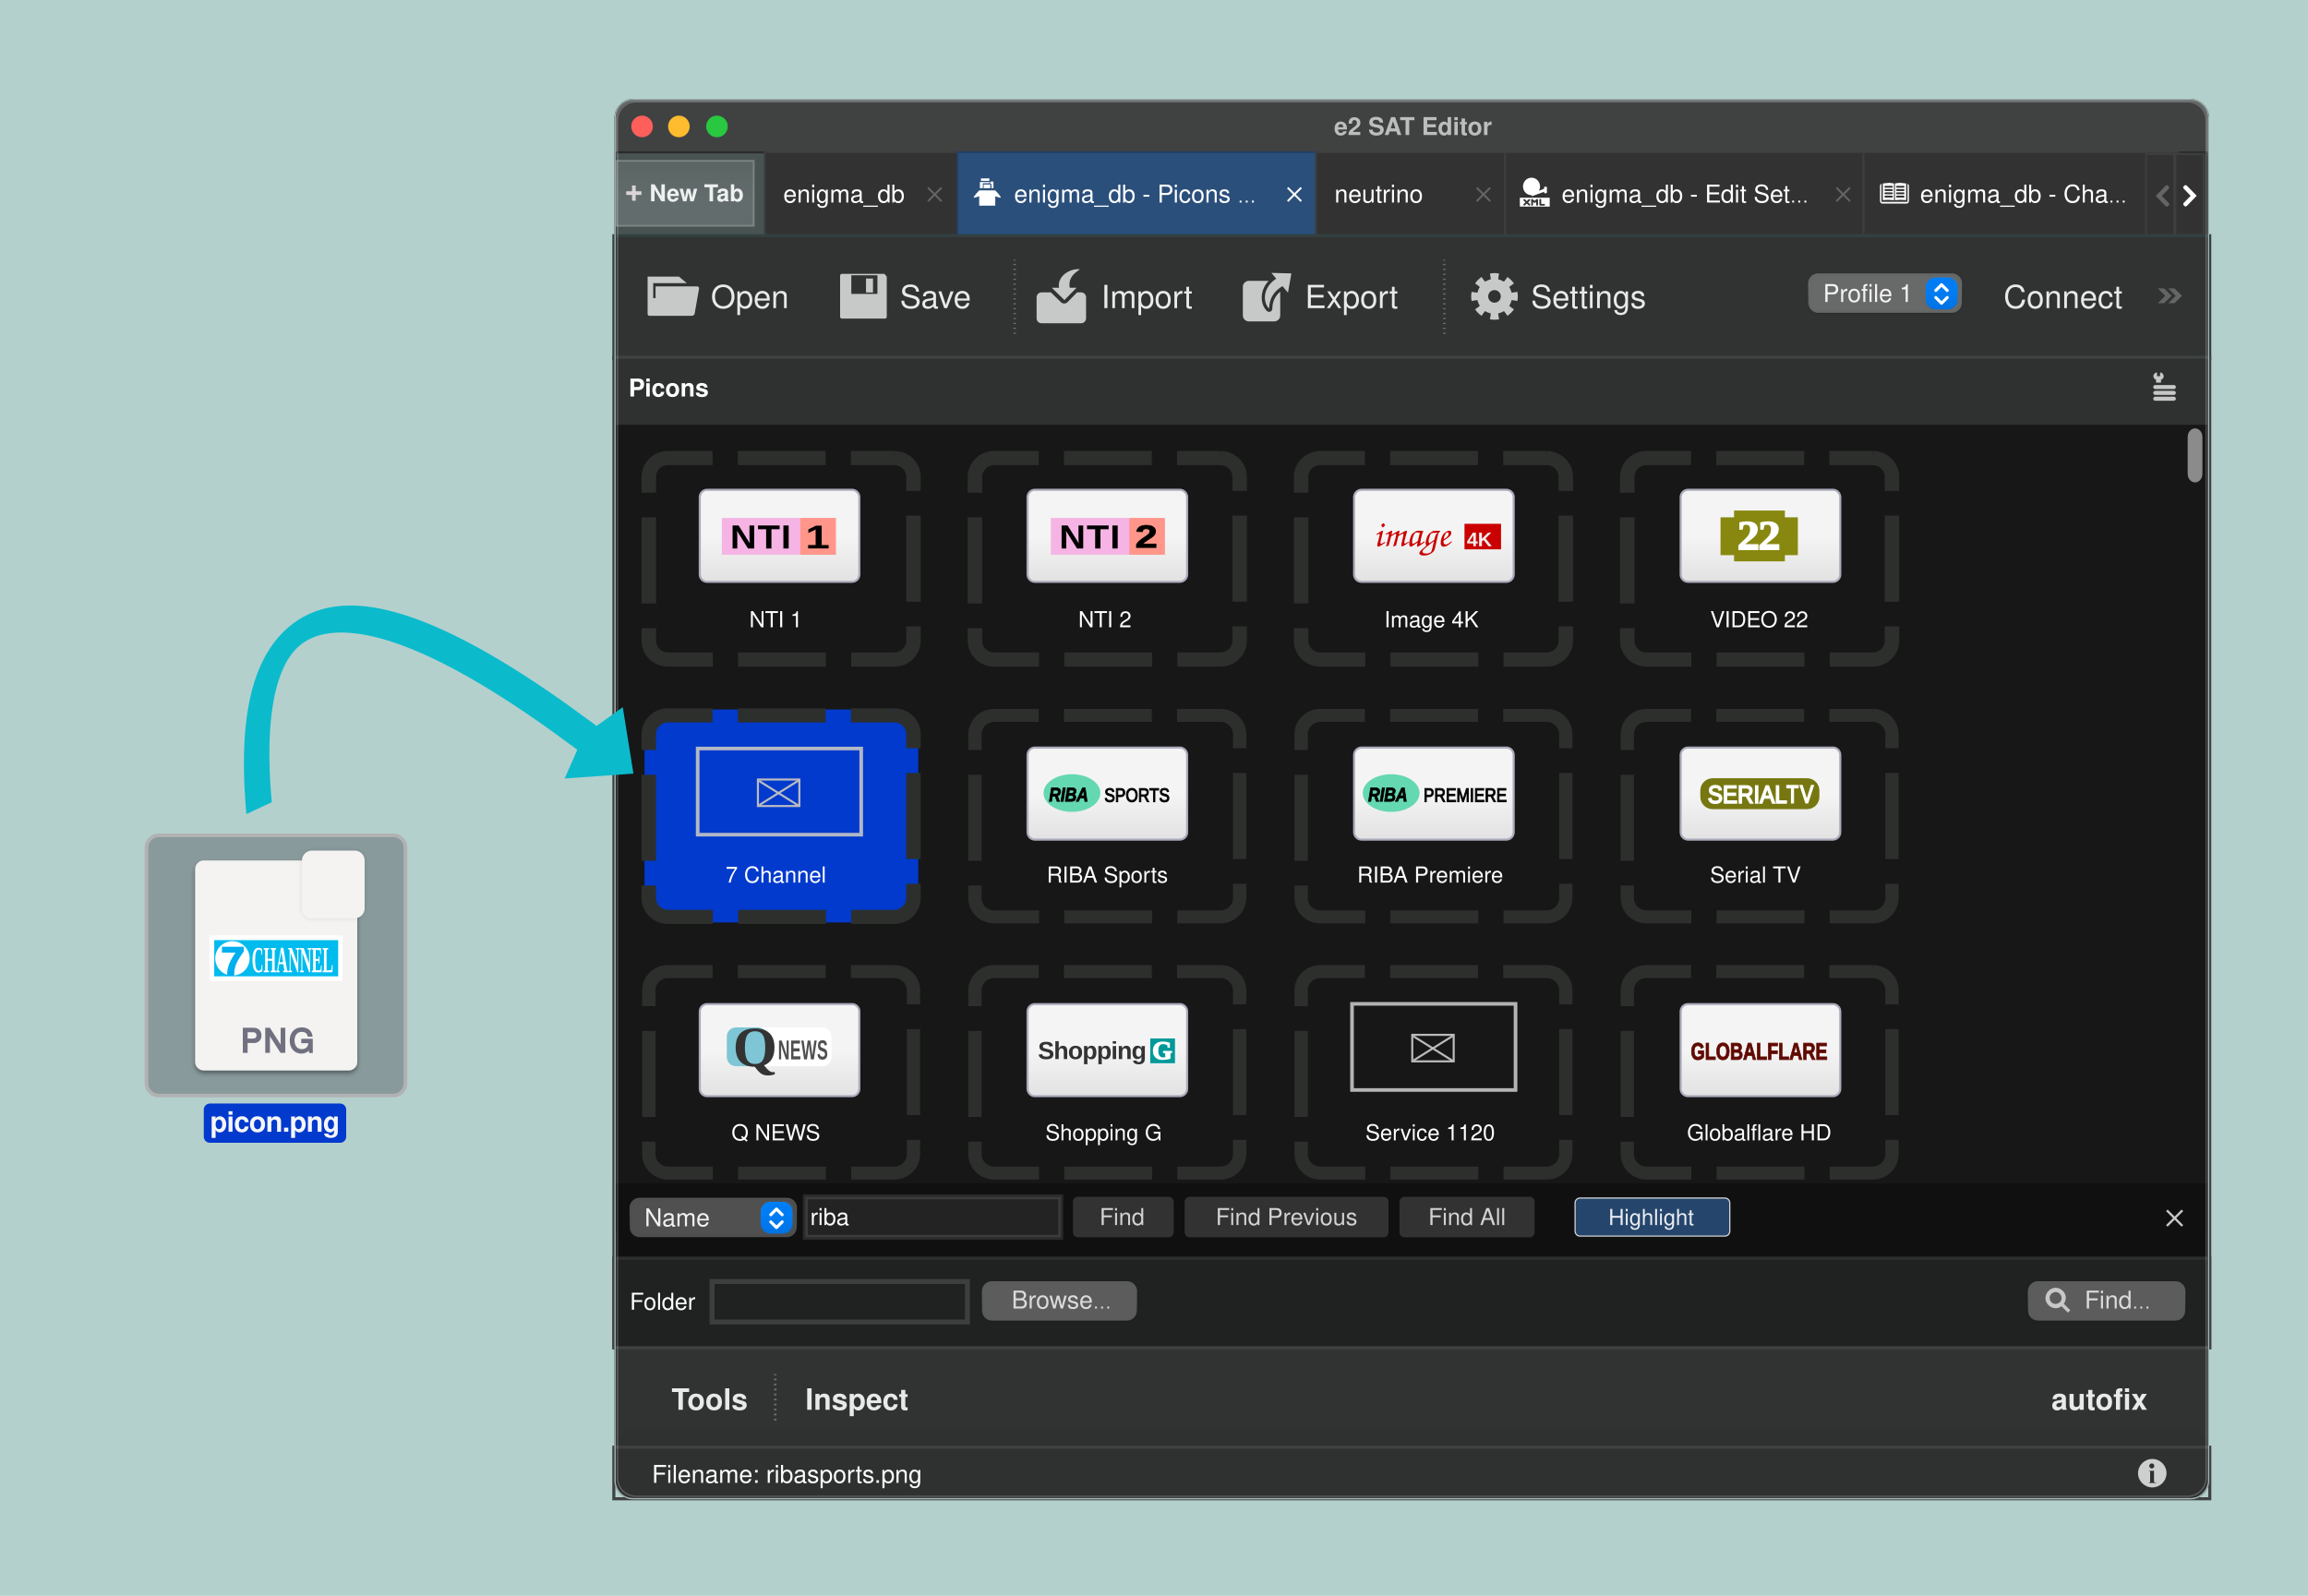
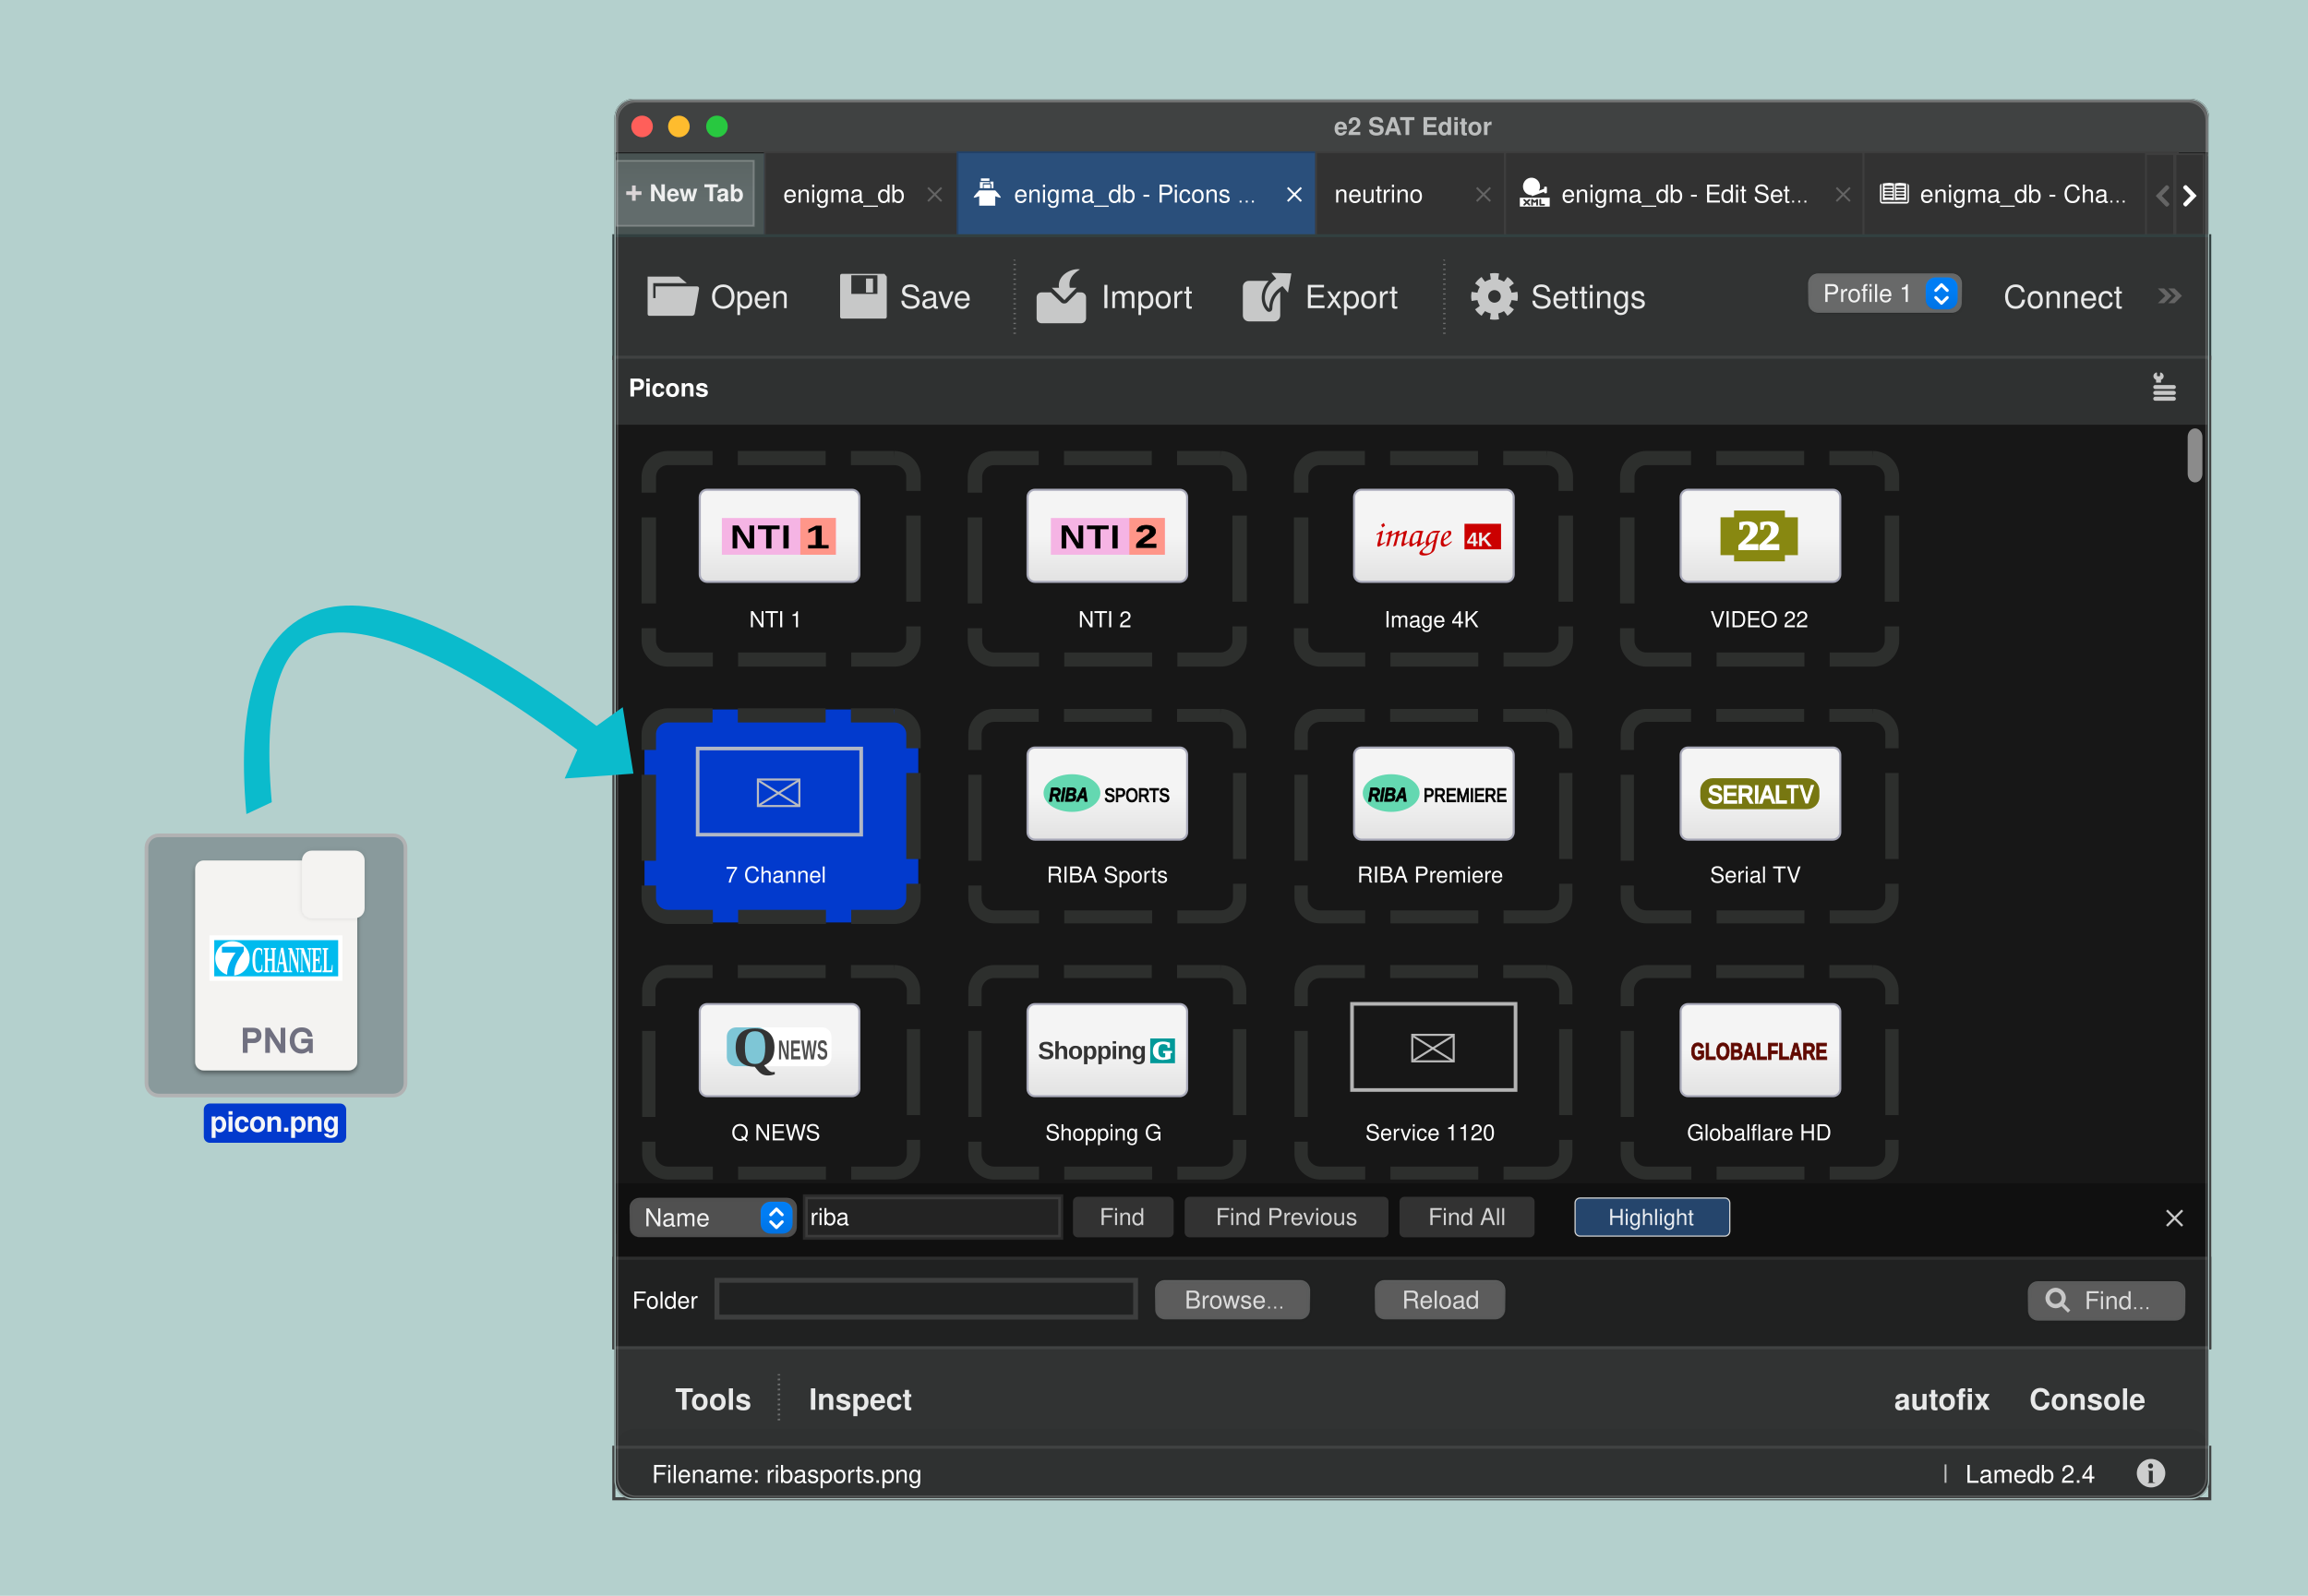
<svg xmlns="http://www.w3.org/2000/svg" viewBox="0 0 1880 1300" style="pointer-events:none;user-select:none">
  <defs>
    <symbol id="aad">
      <path d="M37.75 37.75h18.127v-11.5h-18.127c0 0 0-18.127 0-18.127h-11.5v18.127c0 0-18.127 0-18.127 0v11.5h18.127c0 0 0 18.127 0 18.127h11.5v-18.127z" />
    </symbol>
    <symbol id="cbw">
      <path d="M60 14.973l-3-0.522v35.716c-3.141-0.28-8.021-0.667-11-0.667-0.95 0-2.094 0.039-3.312 0.102-0.962 0.036-2.014 0.106-3.059 0.191-2.678 0.191-5.264 0.428-6.629 0.559v-35.901c0 0 6.61-1.451 9.963-1.451 4 0 14.037 1.451 14.037 1.451l3.001 0.522c1.769 0.819 2.999 2.61 2.999 4.687v32.68c0 2.848-2.312 5.16-5.16 5.16h-51.68c-2.848 0-5.16-2.312-5.16-5.16v-32.68c0-2.077 1.23-3.869 3-4.687l3-0.522c0 0 10.037-1.451 14.037-1.451 3.353 0 9.963 1.451 9.963 1.451v35.901c-1.366-0.131-3.951-0.368-6.629-0.559-1.045-0.085-2.097-0.155-3.059-0.191-1.218-0.063-2.362-0.102-3.312-0.102-2.979 0-7.859 0.387-11 0.667v-35.716l-3 0.522v38.765h56v-38.765zM28.5 42.5c0-1.104-0.896-2-2-2h-14c-1.104 0-2 0.896-2 2s0.896 2 2 2h14c1.104 0 2-0.896 2-2zM53.5 42.5c0-1.104-0.896-2-2-2h-14c-1.104 0-2 0.896-2 2s0.896 2 2 2h14c1.104 0 2-0.896 2-2zM28.5 35.5c0-1.104-0.896-2-2-2h-14c-1.104 0-2 0.896-2 2s0.896 2 2 2h14c1.104 0 2-0.896 2-2zM53.5 35.5c0-1.104-0.896-2-2-2h-14c-1.104 0-2 0.896-2 2s0.896 2 2 2h14c1.104 0 2-0.896 2-2zM28.5 28.5c0-1.104-0.896-2-2-2h-14c-1.104 0-2 0.896-2 2s0.896 2 2 2h14c1.104 0 2-0.896 2-2zM53.5 28.5c0-1.104-0.896-2-2-2h-14c-1.104 0-2 0.896-2 2s0.896 2 2 2h14c1.104 0 2-0.896 2-2zM28.5 21.5c0-1.104-0.896-2-2-2h-14c-1.104 0-2 0.896-2 2s0.896 2 2 2h14c1.104 0 2-0.896 2-2zM53.5 21.5c0-1.104-0.896-2-2-2h-14c-1.104 0-2 0.896-2 2s0.896 2 2 2h14c1.104 0 2-0.896 2-2z" />
    </symbol>
    <symbol id="cce">
      <path d="M62.328 7.276l-5.604-5.604-24.724 24.724c0 0-24.724-24.724-24.724-24.724l-5.604 5.604 24.724 24.724c0 0-24.724 24.724-24.724 24.724l5.604 5.604 24.724-24.724c0 0 24.724 24.724 24.724 24.724l5.604-5.604-24.724-24.724c0 0 24.724-24.724 24.724-24.724z" />
    </symbol>
    <symbol id="fdt">
      <path d="M56.256 31.057h-42.438c-7.074 0-12.818 5.744-12.818 12.818v61.295c0 7.074 5.744 12.818 12.818 12.818h54.476c7.075 0 12.818-5.744 12.818-12.818v-51.051c-16.616 14.040-16.649 30.281-17.025 36.965-0.151 2.687-1.869 5.034-4.385 5.99s-5.359 0.343-7.257-1.565c-14.421-14.502-16.181-43.133 3.811-64.452zM57.293 90.694c-14.624-14.705-13.039-45.988 15.234-64.344l-10.365-12.362 42.838 1.084-7.263 41.344-11.808-14.082c-28.127 16.992-28.15 39.728-28.636 48.36z" />
    </symbol>
    <symbol id="fet">
      <path d="M87.8 55.714h8.488c5.912 0 10.712 4.753 10.712 10.606v45.074c0 5.854-4.8 10.606-10.712 10.606h-84.576c-5.912 0-10.712-4.752-10.712-10.606v-45.074c0-5.853 4.8-10.606 10.712-10.606h19.788l22.5 21.827c1.413 1.374 4.32 2.133 6.3 2.109 1.98-0.023 4.821-0.828 6.2-2.236l21.3-21.7zM93.982 6.385c-17.881-3.082-49.582 12.531-44.921 39.525h-15.517l27.127 26.376 25.847-26.376h-14.41c-4.833-24.162 15.844-35.121 21.874-39.525z" />
    </symbol>
    <symbol id="ffo">
      <path d="M32 62.5c-16.833 0-30.5-13.667-30.5-30.5s13.667-30.5 30.5-30.5v9.611c-0.352-0.073-0.717-0.111-1.090-0.111-2.99 0-5.42 2.43-5.42 5.41 0 2.99 2.43 5.42 5.42 5.42 0.373 0 0.738-0.038 1.090-0.111v5.111l-7.44 0.18 2.82 1.23v22.7l-2.82 2.060h7.44v9.5zM32 11.111v-9.611c16.833 0 30.5 13.667 30.5 30.5s-13.667 30.5-30.5 30.5v-9.5h9.46l-5.76-2.060v-24.2l-3.7 0.090v-5.111c2.46-0.506 4.32-2.693 4.32-5.309 0-2.607-1.86-4.793-4.32-5.299z" />
    </symbol>
    <symbol id="fgn">
      <path d="M21 42.973h89.077c2.783 0 4.643 2.26 4.153 5.042l-9.34 52.943c-0.491 2.783-3.149 5.042-5.932 5.042h-91.118c-2.119 0-3.84-1.721-3.84-3.84v-80.16h67.2l16.8 14h-72v32h5v-25.027z" />
    </symbol>
    <symbol id="fhe">
      <path d="M114 22v86.16c0 2.119-1.721 3.84-3.84 3.84h-92.32c-2.119 0-3.84-1.721-3.84-3.84v-88.32c0-2.119 1.721-3.84 3.84-3.84h91.16l5 6zM94 59.014v-40h-56v40h56zM84.5 26v30h-15v-30h15z" />
    </symbol>
    <symbol id="liu">
      <path d="M56.25 57.423c0-2.388-1.939-4.327-4.327-4.327h-39.846c-2.388 0-4.327 1.939-4.327 4.327s1.939 4.327 4.327 4.327c0 0 39.846 0 39.846 0 2.388 0 4.327-1.939 4.327-4.327zM56.25 44.903c0-2.389-1.939-4.328-4.327-4.328h-39.846c-2.388 0-4.327 1.939-4.327 4.328 0 2.388 1.939 4.327 4.327 4.327 0 0 39.846 0 39.846 0 2.388 0 4.327-1.939 4.327-4.327zM56.25 32.382c0-2.388-1.939-4.327-4.327-4.327h-39.846c-2.388 0-4.327 1.939-4.327 4.327s1.939 4.327 4.327 4.327h39.846c2.388 0 4.327-1.939 4.327-4.327zM13.803 19.471v3.446h10.579v-5.844c0.837-0.373 1.624-0.848 2.343-1.41 2.237-1.745 3.347-4.068 3.371-6.392s-1.039-4.671-3.239-6.471v0c-0.887-0.725-1.951-1.273-3.024-1.702l-1.372 0.918-0.062 6.154c-0.003 0.286-0.167 0.503-0.402 0.659-0.376 0.249-0.899 0.364-1.472 0.364h-2.85c-0.565-0.008-1.082-0.142-1.452-0.406-0.242-0.173-0.413-0.406-0.41-0.702 0 0 0.062-6.155 0.062-6.155l-1.348-0.947c-1.083 0.403-2.158 0.924-3.060 1.628-2.237 1.746-3.347 4.068-3.371 6.392-0.023 2.323 1.039 4.671 3.239 6.471 0.725 0.593 1.567 1.067 2.437 1.454 0.016 0.617 0.026 1.607 0.031 2.543z" />
    </symbol>
    <symbol id="pjw">
      <path d="M14.762 29.23h34.49c0 0 13.928 14.478 11.463 15.596-1.067 0.483-6.127-1.117-11.524-3.087v20.261h-34.389v-20.253c-5.389 1.967-10.437 3.562-11.502 3.079-2.465-1.118 11.462-15.596 11.462-15.596zM36.774 11.359h-20.475v13.19h6.364v-10.552h14.111v-2.638zM38.538 16.635h-14.111v7.914h14.111v-7.914zM45.299 10.4v14.149h-4.283v-9.233h-2.478v-4.916h6.761zM36.632 3.482h-18.173v5.276h18.173v-5.276z" />
    </symbol>
    <symbol id="skh">
      <path d="M40.023 45.152c-3.477 2.591-7.729 4.192-12.407 4.221-10.406 0.066-20.276-8.26-21.806-18.699-1.731-11.814 7.58-24.164 20.12-25.040 0.561-0.039 1.124-0.055 1.686-0.053 10 0.095 19.38 7.75 21.337 17.619 1.156 5.829-0.437 11.92-3.87 16.758l13.82 13.819-5.128 5.128-13.752-13.753zM27.395 14.645c-6.236 0.060-12 5.17-12.677 11.431-0.588 5.436 2.691 11.076 7.773 13.229 6.62 2.806 15.346-1.167 17.352-8.391 2.055-7.404-3.759-16.031-12.032-16.265-0.139-0.003-0.278-0.004-0.416-0.004z" />
    </symbol>
    <symbol id="sls">
      <path d="M73.934 15.359c-6.491-1.302-13.177-1.302-19.668 0 0.828 4.128 1.452 8.287 1.871 12.477-4.352 0.948-8.5 2.666-12.249 5.073-2.666-3.259-5.165-6.641-7.499-10.146-5.511 3.67-10.238 8.397-13.908 13.908 3.505 2.334 6.887 4.834 10.146 7.499-2.407 3.749-4.125 7.897-5.073 12.249-4.19-0.419-8.349-1.043-12.477-1.871-1.303 6.491-1.303 13.177 0 19.668 4.128-0.828 8.287-1.452 12.477-1.871 0.948 4.352 2.666 8.501 5.073 12.249-3.259 2.666-6.641 5.165-10.146 7.499 3.67 5.511 8.397 10.238 13.908 13.908 2.334-3.505 4.833-6.887 7.499-10.146 3.749 2.407 7.897 4.125 12.249 5.074-0.419 4.189-1.043 8.348-1.871 12.476 6.491 1.303 13.177 1.303 19.668 0-0.828-4.128-1.452-8.287-1.871-12.476 4.352-0.949 8.5-2.667 12.249-5.074 2.666 3.259 5.165 6.641 7.499 10.146 5.511-3.67 10.238-8.397 13.908-13.908-3.505-2.334-6.887-4.833-10.146-7.499 2.407-3.748 4.125-7.897 5.073-12.249 4.19 0.419 8.349 1.043 12.477 1.871 1.303-6.491 1.303-13.177 0-19.668-4.128 0.828-8.287 1.452-12.477 1.871-0.948-4.352-2.666-8.5-5.073-12.249 3.259-2.665 6.641-5.165 10.146-7.499-3.67-5.511-8.397-10.238-13.908-13.908-2.334 3.505-4.833 6.887-7.499 10.146-3.749-2.407-7.897-4.125-12.249-5.073 0.419-4.19 1.043-8.349 1.871-12.477zM64.1 50.882c7.451 0 13.5 6.049 13.5 13.5s-6.049 13.5-13.5 13.5c-7.451 0-13.5-6.049-13.5-13.5s6.049-13.5 13.5-13.5z" />
    </symbol>
    <symbol id="tmw">
      <path d="M64 64v-19h-64v19h64zM38.975 58.253l0.001 1.834c0.001 1.076-0.872 1.949-1.947 1.949s-1.949-0.873-1.95-1.949l-0.002-6.41-1.968 1.774c-0.407 0.367-0.947 0.542-1.48 0.524-0.533 0.018-1.073-0.157-1.48-0.524l-1.968-1.774-0.003 6.41c0 1.076-0.874 1.949-1.949 1.949s-1.948-0.873-1.948-1.949l0.002-5.24h-6.669l4.099 3.89c0.751 0.713 0.751 1.869 0.002 2.581-0.75 0.711-1.968 0.71-2.719-0.002l-4.104-3.895-4.104 3.895c-0.751 0.712-1.969 0.713-2.719 0.002-0.75-0.712-0.749-1.868 0.002-2.581l4.104-3.895-4.104-3.895c-0.751-0.712-0.752-1.868-0.002-2.58s1.968-0.711 2.719 0.002l4.104 3.895 4.104-3.895c0.751-0.713 1.969-0.713 2.719-0.002 0.749 0.712 0.749 1.868-0.002 2.58l-4.099 3.89h6.669l0.002-5.24c0-0.024 0.001-0.048 0.002-0.072-0.031-0.488 0.159-0.985 0.571-1.356 0.276-0.249 0.614-0.408 0.97-0.477 0.131-0.028 0.267-0.043 0.406-0.043 0.058 0 0.115 0.002 0.172 0.007 0.454 0.033 0.899 0.206 1.247 0.52l3.976 3.583 3.975-3.583c0.348-0.314 0.793-0.487 1.248-0.52 0.056-0.005 0.114-0.007 0.171-0.007 0.14 0 0.276 0.015 0.407 0.043 0.356 0.069 0.694 0.228 0.97 0.477 0.412 0.371 0.602 0.868 0.571 1.356 0.001 0.024 0.001 0.048 0.001 0.072l0.003 8.646h2.912l0.003-8.83c0-1.076 0.874-1.949 1.949-1.949s1.948 0.873 1.948 1.949l-0.004 8.839 6.372 0.002c0.993 0.001 1.798 0.807 1.798 1.799 0 0.993-0.805 1.798-1.798 1.798l-8.471-0.003c-0.992 0-1.798-0.806-1.798-1.799l0.001-1.796h-2.912zM25.286 39.498c-0.095 0.001-0.19 0.002-0.286 0.002-10.072 0-18.25-8.402-18.25-18.75s8.178-18.75 18.25-18.75c10.072 0 18.25 8.402 18.25 18.75 0 3.307-0.835 6.416-2.301 9.115l11.051-4.023v-3.071c0-0.828 0.672-1.5 1.5-1.5h3c0.828 0 1.5 0.672 1.5 1.5v11c0 0.828-0.672 1.5-1.5 1.5h-3c-0.828 0-1.5-0.672-1.5-1.5v-1.543l-25.926 9.436-0.788-2.166z" />
    </symbol>
    <symbol id="anm">
      <path d="M32 13.243c-1.668 0-3.336 0.635-4.608 1.907l-24.485 24.485c-2.543 2.543-2.543 6.672 0 9.215s6.672 2.543 9.215 0l19.878-19.878 19.878 19.878c2.543 2.543 6.672 2.543 9.215 0s2.543-6.672 0-9.215l-24.485-24.485c-1.272-1.272-2.94-1.907-4.608-1.907z" />
    </symbol>
    <symbol id="aow">
      <path d="M32 30.114l27.467 29.239v-24.615l-27.467-29.24-27.467 29.24v24.615l27.467-29.239z" />
    </symbol>
    <symbol id="apw">
      <path d="M32 36.23l-20.23-19.657c-1.255-1.22-3.294-1.22-4.549 0 0 0-1.913 1.859-1.913 1.859-1.269 1.233-1.269 3.235 0 4.468 0 0 26.57 25.818 26.57 25.818l0.122-0.118c0 0 0.12 0.12 0.12 0.12l26.572-25.82c1.269-1.233 1.269-3.235 0-4.468 0 0-2.363-2.297-2.363-2.297-1.007-0.978-2.642-0.978-3.649 0l-20.68 20.095z" />
    </symbol>
    <linearGradient id="bqm" x1="0" y1="0" x2="0" y2="1">
      <stop offset="0" style="stop-color:#5b6564" />
      <stop offset="0.6" style="stop-color:#626c6c" />
    </linearGradient>
    <linearGradient id="brm" x1="0" y1="0" x2="0" y2="1">
      <stop offset="0" style="stop-color:#fff;stop-opacity:0.19" />
      <stop offset="1" style="stop-color:#000;stop-opacity:0.34" />
    </linearGradient>
    <linearGradient id="bsm" x1="0" y1="0" x2="0" y2="1">
      <stop offset="0.4" style="stop-color:#007df4" />
      <stop offset="1" style="stop-color:#0073e4" />
    </linearGradient>
    <filter id="btm" color-interpolation-filters="sRGB">
      <feDropShadow dx="0" dy="1.5" stdDeviation="1" flood-opacity="0.25" />
      <feDropShadow dx="0" dy="0" stdDeviation="2.2" flood-opacity="0.3" />
    </filter>
    <marker id="aud" markerWidth="3" markerHeight="3" refX="1.75" refY="1.75" viewBox="0 0 3.5 3.5" orient="auto">
      <polygon points="0.7,3.5 0,1.75 0.7,0 3.5,1.75" style="fill:#0bbbcc" />
    </marker>
    <symbol id="pvn">
      <g transform="matrix(0.75,0,0,0.75,20.3,11.9)">
        <rect x="48.3" y="24.2" width="50" height="32" style="fill:none;stroke:#c0c0c0;stroke-opacity:0.96;stroke-width:2.5px" />
        <rect x="0" y="0" width="2.5" height="56" transform="matrix(0.53,-0.848,0.848,0.53,49,27)" style="fill:#c0c0c0;fill-opacity:0.96" />
        <rect x="23" y="-42" width="2.5" height="56" transform="matrix(0.53,0.848,-0.848,0.53,49,27)" style="fill:#c0c0c0;fill-opacity:0.96" />
      </g>
      <rect x="2" y="2" width="148" height="78" style="fill:none;stroke:#c4c4c4;stroke-opacity:0.9;stroke-width:3.3px" />
    </symbol>
    <linearGradient id="pwg" x1="0" y1="0" x2="0" y2="1">
      <stop offset="0.5" style="stop-color:#f4f4f4" />
      <stop offset="1" style="stop-color:#e2e2e2" />
    </linearGradient>
    <filter id="ixm" color-interpolation-filters="sRGB">
      <feDropShadow dx="0" dy="2.3" stdDeviation="2" flood-opacity="0.4" />
    </filter>
    <filter id="iym" color-interpolation-filters="sRGB">
      <feDropShadow dx="-1.8" dy="1.7" stdDeviation="3" flood-opacity="0.3" />
      <feDropShadow dx="0" dy="0" stdDeviation="2" flood-opacity="0.12" />
    </filter>
  </defs>
  <rect x="0" y="0" width="1880" height="1300" style="fill:#b4d0cd" />
  <g style="font-family:'Helvetica Neue',sans-serif-light,Helvetica,sans-serif">
    <rect x="501" y="81" width="1298" height="1140" rx="15" style="fill:#313333;stroke:#191919;stroke-width:1px" />
    <rect x="502" y="82" width="1296" height="57" rx="15" style="fill:#404242;stroke:#787979;stroke-width:1px;clip-path:inset(0px 0px 15px)" />
-     <rect x="501" y="124" width="1298" height="1" style="fill:none;stroke:#000;stroke-opacity:0.89;stroke-width:0.5px" />
+     <rect x="501" y="124.5" width="1298" height="1" style="fill:none;stroke:#000;stroke-opacity:0.89;stroke-width:0.5px" />
    <text x="502" y="82" dx="649" dy="28" text-anchor="middle" style="font-family:'Helvetica Neue',Helvetica,sans-serif;font-weight:bold;font-size:20px;fill:#bcbebe">e2 SAT Editor</text>
    <ellipse cx="523" cy="103" rx="8.8" style="fill:#ff5f5a;stroke:none;stroke-opacity:0.1" />
    <ellipse cx="553" cy="103" rx="8.8" style="fill:#febc2e;stroke:none;stroke-opacity:0.1" />
    <ellipse cx="584" cy="103" rx="8.8" style="fill:#28c840;stroke:none;stroke-opacity:0.1" />
    <rect x="502" y="125" width="1296" height="67" style="fill:#2f3131" />
    <rect x="502" y="125" width="120" height="67" style="fill:#485352" />
    <rect x="502" y="131" width="112" height="53" rx="0" style="fill:url(#bqm);stroke:#fff;stroke-opacity:0.23;stroke-width:1.5px" />
    <g transform="matrix(0.26,0,0,0.26,508,149)">
      <use href="#aad" style="fill:#dad4d6" />
    </g>
    <text x="502" y="131" dx="27" dy="33" style="font-weight:bold;font-size:19px;fill:#fff;fill-opacity:0.89">New Tab</text>
    <rect x="622" y="125" width="1" height="67" style="fill:#3a5165" />
    <rect x="623" y="124" width="157" height="69" style="fill:#323232;stroke:#3e3e3e;stroke-width:1.5px;clip-path:inset(2px 0 1px)" />
    <text x="623" y="124" dx="15" dy="41" style="font-size:20px;fill:#fff">enigma_db</text>
    <g transform="matrix(0.2,0,0,0.2,755,152)">
      <use href="#cce" style="fill:#646464" />
    </g>
    <rect x="780" y="124" width="292" height="69" style="fill:#2a4f7b;stroke:#234065;stroke-width:1.5px;clip-path:inset(2px 0 1px)" />
    <g transform="matrix(0.38,0,0,0.38,792,144)">
      <use href="#pjw" style="fill:#fff" />
    </g>
    <text x="780" y="124" dx="46" dy="41" style="font-size:20px;fill:#fff">enigma_db - Picons <tspan style="font-size:15px">…</tspan>
    </text>
    <g transform="matrix(0.2,0,0,0.2,1048,152)">
      <use href="#cce" style="fill:#fff" />
    </g>
    <rect x="1072" y="124" width="154" height="69" style="fill:#323232;stroke:#3e3e3e;stroke-width:1.5px;clip-path:inset(2px 0 1px)" />
    <text x="1072" y="124" dx="15" dy="41" style="font-size:20px;fill:#fff">neutrino</text>
    <g transform="matrix(0.2,0,0,0.2,1202,152)">
      <use href="#cce" style="fill:#646464" />
    </g>
    <rect x="1226" y="124" width="292" height="69" style="fill:#323232;stroke:#3e3e3e;stroke-width:1.5px;clip-path:inset(2px 0 1px)" />
    <g transform="matrix(0.38,0,0,0.38,1238,144)">
      <use href="#tmw" style="fill:#fff" />
    </g>
    <text x="1226" y="124" dx="46" dy="41" style="font-size:20px;fill:#fff">enigma_db - Edit Set<tspan style="font-size:15px">…</tspan>
    </text>
    <g transform="matrix(0.2,0,0,0.2,1495,152)">
      <use href="#cce" style="fill:#646464" />
    </g>
    <rect x="1518" y="124" width="256" height="69" style="fill:#323232;stroke:#3e3e3e;stroke-width:1.5px;clip-path:inset(2px 0 1px)" />
    <g transform="matrix(0.38,0,0,0.38,1531,144)">
      <use href="#cbw" style="fill:#fff" />
    </g>
    <text x="1518" y="124" dx="46" dy="41" style="font-size:20px;fill:#fff">enigma_db - Cha<tspan style="font-size:15px">…</tspan>
    </text>
    <rect x="1773" y="125" width="1" height="67" style="fill:#3a3a3a" />
    <rect x="1748" y="125.5" width="23" height="66" style="fill:#323232;stroke:#3e3e3e;stroke-width:1.5px" />
    <g transform="matrix(0,0.3,-0.3,0,1771.2,150)" style="opacity:0.25">
      <use href="#apw" style="fill:#fff;stroke:#fff;stroke-width:2.7px" />
    </g>
    <rect x="1772" y="125.5" width="23" height="66" style="fill:#323232;stroke:#3e3e3e;stroke-width:1.5px" />
    <g transform="matrix(0,-0.3,0.3,0,1774.1,169.1)">
      <use href="#apw" style="fill:#fff;stroke:#fff;stroke-width:2.7px" />
    </g>
    <rect x="502" y="192" width="1296" height="100" style="fill:#313333" />
    <g transform="matrix(0.38,0,0,0.38,526,217)">
      <use href="#fgn" style="fill:#c7c8c8" />
    </g>
    <text x="510" y="192" dx="69" dy="59" style="font-size:26px;fill:#fff;fill-opacity:0.89;text-shadow:0 0.5px 1px #090909">Open</text>
    <g transform="matrix(0.38,0,0,0.38,679,217)">
      <use href="#fhe" style="fill:#c7c8c8" />
    </g>
    <text x="664" y="192" dx="69" dy="59" style="font-size:26px;fill:#fff;fill-opacity:0.89;text-shadow:0 0.5px 1px #090909">Save</text>
    <rect x="826" y="212" width="1" height="61" style="fill:none;stroke:#fff;stroke-opacity:0.3;stroke-dasharray:1px,3px" />
    <g transform="matrix(0.38,0,0,0.38,844,217)">
      <use href="#fet" style="fill:#c7c8c8" />
    </g>
    <text x="828" y="192" dx="69" dy="59" style="font-size:26px;fill:#fff;fill-opacity:0.89;text-shadow:0 0.5px 1px #090909">Import</text>
    <g transform="matrix(0.38,0,0,0.38,1012,217)">
      <use href="#fdt" style="fill:#c7c8c8" />
    </g>
    <text x="994" y="192" dx="69" dy="59" style="font-size:26px;fill:#fff;fill-opacity:0.89;text-shadow:0 0.5px 1px #090909">Export</text>
    <rect x="1176" y="212" width="1" height="61" style="fill:none;stroke:#fff;stroke-opacity:0.3;stroke-dasharray:1px,3px" />
    <g transform="matrix(0.38,0,0,0.38,1193,217)">
      <use href="#sls" style="fill:#c7c8c8" />
    </g>
    <text x="1178" y="192" dx="69" dy="59" style="font-size:26px;fill:#fff;fill-opacity:0.89;text-shadow:0 0.5px 1px #090909">Settings</text>
    <rect x="1473" y="223" width="125" height="32" rx="8" style="fill:#fff;fill-opacity:0.24;stroke:url(#brm);stroke-width:0.4px;filter:url(#btm)" />
    <rect x="1568.6" y="226" width="26" height="26" rx="8" style="fill:url(#bsm);stroke:url(#brm);stroke-opacity:0.06;stroke-width:2px" />
    <g transform="matrix(0.19,0,0,0.19,1575.4,228.2)">
      <use href="#anm" style="fill:#fff" />
    </g>
    <g transform="matrix(0.19,0,0,-0.19,1575.4,250.8)">
      <use href="#anm" style="fill:#fff" />
    </g>
    <text x="1473" y="224" dx="12" dy="22" style="font-size:20px;fill:#fff;fill-opacity:0.92" transform="matrix(1,0,0,1,0,0)">Profile 1</text>
    <text x="1617" y="192" dx="15" dy="59" style="font-size:26px;fill:#fff;fill-opacity:0.89;text-shadow:0 0.5px 1px #090909">Connect</text>
    <g transform="matrix(0.9,0,0,0.95,1770,234)">
      <use href="#aow" transform="matrix(0,0.23,-0.23,0,0,0)" style="fill:#646464" />
      <use href="#aow" transform="matrix(0,0.23,-0.23,0,9.4,0)" style="fill:#646464" />
    </g>
    <rect x="500" y="192" width="1300" height="100" style="fill:none;stroke:#324040;stroke-width:2.4px;clip-path:inset(0px 2px)" />
    <rect x="502" y="291" width="1296" height="807" style="fill:#2f3131" />
    <text x="502" y="291" dx="10" dy="32" style="font-weight:bold;font-size:20px;fill:#fff">Picons</text>
    <g transform="matrix(0.38,0,0,0.38,1751,303)">
      <use href="#liu" style="fill:#c7c7c7" />
    </g>
    <rect x="502" y="346" width="1296" height="659" style="fill:#171717" />
    <rect x="526" y="371" width="220" height="171" rx="16" style="fill:none;stroke:#2d2f2d;stroke-width:12px;stroke-dasharray:37px,21px,36px,0" transform="matrix(0.98,0,0,0.96,13,17)" />
    <rect x="570" y="399" width="130" height="75" rx="6" style="fill:url(#pwg);stroke:#aaabbb;stroke-width:1.7px" />
    <g transform="matrix(0.34,0,0,0.34,588,422)">
      <rect x="0" y="0" width="273" height="88" style="fill:#f5b4e4" />
      <rect x="188" y="0" width="85" height="88" style="fill:#ff9689" />
      <g style="font-family:Arial,Helvetica,sans-serif;font-weight:bold">
        <text x="18" y="0" dy="73" style="font-size:80px;letter-spacing:2px" transform="matrix(1.1,0,0,1,0,0)">NTI</text>
        <text x="185" y="0" dy="81" style="font-size:88px" transform="matrix(1.2,0,0,0.9,-22,0)">1</text>
      </g>
    </g>
    <text x="526" y="493" dx="106" dy="18" text-anchor="middle" style="font-size:18px;fill:#fff">NTI 1</text>
    <rect x="792" y="371" width="220" height="171" rx="16" style="fill:none;stroke:#2d2f2d;stroke-width:12px;stroke-dasharray:37px,21px,36px,0" transform="matrix(0.98,0,0,0.96,18,17)" />
    <rect x="837" y="399" width="130" height="75" rx="6" style="fill:url(#pwg);stroke:#aaabbb;stroke-width:1.7px" />
    <g transform="matrix(0.34,0,0,0.34,856,422)">
      <rect x="0" y="0" width="273" height="88" style="fill:#f5b4e4" />
      <rect x="188" y="0" width="85" height="88" style="fill:#ff9689" />
      <g style="font-family:Arial,Helvetica,sans-serif;font-weight:bold">
        <text x="18" y="0" dy="73" style="font-size:80px;letter-spacing:2px" transform="matrix(1.1,0,0,1,0,0)">NTI</text>
        <text x="185" y="0" dy="81" style="font-size:102px;stroke:#000;stroke-width:2px" transform="matrix(0.95,0,0,0.75,26,10)">2</text>
      </g>
    </g>
    <text x="792" y="493" dx="108" dy="18" text-anchor="middle" style="font-size:18px;fill:#fff">NTI 2</text>
    <rect x="1058" y="371" width="220" height="171" rx="16" style="fill:none;stroke:#2d2f2d;stroke-width:12px;stroke-dasharray:37px,21px,36px,0" transform="matrix(0.98,0,0,0.96,23,17)" />
    <rect x="1103" y="399" width="130" height="75" rx="6" style="fill:url(#pwg);stroke:#aaabbb;stroke-width:1.7px" />
    <g transform="matrix(0.32,0,0,0.32,1111,420)">
      <rect x="256" y="21" width="93" height="65" style="fill:#cb0000" />
      <text x="10" y="0" dx="112" dy="78" text-anchor="middle" style="font-family:cursive,serif;font-size:96px;fill:#cb0000">image</text>
      <text x="262" y="0" dy="78" style="font-family:Arial,Helvetica,sans-serif;font-weight:bold;font-size:50px;fill:#eee">4K</text>
    </g>
    <text x="1058" y="493" dx="108" dy="18" text-anchor="middle" style="font-size:18px;fill:#fff">Image 4K</text>
    <rect x="1324" y="371" width="220" height="171" rx="16" style="fill:none;stroke:#2d2f2d;stroke-width:12px;stroke-dasharray:37px,21px,36px,0" transform="matrix(0.98,0,0,0.96,28,17)" />
    <rect x="1369" y="399" width="130" height="75" rx="6" style="fill:url(#pwg);stroke:#aaabbb;stroke-width:1.7px" />
    <g transform="matrix(0.23,0,0,0.23,1401,415)">
      <rect x="50" y="4" width="180" height="180" style="fill:#881" />
      <rect x="2" y="28" width="274" height="134" style="fill:#881" />
      <text x="50" y="38" dx="56" dy="80" text-anchor="middle" style="font-family:'Times New Roman',serif;font-weight:bold;font-size:122px;letter-spacing:-4px;fill:#fff;stroke:#fff;stroke-width:4px" transform="matrix(1.3,0,0,1.2,0,0)">22</text>
    </g>
    <text x="1324" y="493" dx="109" dy="18" text-anchor="middle" style="font-size:18px;fill:#fff">VIDEO 22</text>
    <rect x="525" y="578" width="223" height="173.5" rx="20" style="fill:#023acd" />
    <rect x="526" y="580" width="220" height="171" rx="16" style="fill:none;stroke:#2d2f2d;stroke-width:12px;stroke-dasharray:37px,21px,36px,0" transform="matrix(0.98,0,0,0.96,13,26)" />
    <g transform="matrix(0.9,0,0,0.9,566.5,608)">
      <use href="#pvn" />
    </g>
    <text x="526" y="701" dx="106" dy="18" text-anchor="middle" style="font-size:18px;fill:#fff">7 Channel</text>
    <rect x="792" y="580" width="220" height="171" rx="16" style="fill:none;stroke:#2d2f2d;stroke-width:11px;stroke-dasharray:37px,21px,36px,0" transform="matrix(0.98,0,0,0.96,18,26)" />
    <rect x="837" y="609" width="130" height="75" rx="6" style="fill:url(#pwg);stroke:#aaabbb;stroke-width:1.7px" />
    <g transform="matrix(0.13,0,0,0.13,849,631)">
      <ellipse cx="186" cy="116" rx="178" ry="118" style="fill:#64d8b1" />
      <g style="font-family:Arial,Helvetica,sans-serif">
        <text x="42" y="0" dy="140" style="font-weight:bold;font-size:102px;letter-spacing:-1px;stroke:#000;stroke-width:4px;font-style:italic" transform="matrix(1,0,0,1.2,0,0)">RIBA</text>
        <text x="389" y="0" dy="142" style="font-size:100px;stroke:#000;stroke-width:5px" transform="matrix(1,0,0,1.2,0,0)">SPORTS</text>
      </g>
    </g>
    <text x="792" y="701" dx="110" dy="18" text-anchor="middle" style="font-size:18px;fill:#fff">RIBA Sports</text>
    <rect x="1058" y="580" width="220" height="171" rx="16" style="fill:none;stroke:#2d2f2d;stroke-width:11px;stroke-dasharray:37px,21px,36px,0" transform="matrix(0.98,0,0,0.96,23,26)" />
    <rect x="1103" y="609" width="130" height="75" rx="6" style="fill:url(#pwg);stroke:#aaabbb;stroke-width:1.7px" />
    <g transform="matrix(0.13,0,0,0.13,1109,631)">
      <ellipse cx="186" cy="116" rx="178" ry="118" style="fill:#64d8b1" />
      <g style="font-family:Arial,Helvetica,sans-serif">
        <text x="42" y="0" dy="140" style="font-weight:bold;font-size:102px;letter-spacing:-1px;stroke:#000;stroke-width:4px;font-style:italic" transform="matrix(1,0,0,1.2,0,0)">RIBA</text>
        <text x="389" y="0" dy="142" style="font-size:100px;stroke:#000;stroke-width:5px" transform="matrix(1,0,0,1.2,0,0)">PREMIERE</text>
      </g>
    </g>
    <text x="1058" y="701" dx="107" dy="18" text-anchor="middle" style="font-size:18px;fill:#fff">RIBA Premiere</text>
    <rect x="1324" y="580" width="220" height="171" rx="16" style="fill:none;stroke:#2d2f2d;stroke-width:11px;stroke-dasharray:37px,21px,36px,0" transform="matrix(0.98,0,0,0.96,28,26)" />
    <rect x="1369" y="609" width="130" height="75" rx="6" style="fill:url(#pwg);stroke:#aaabbb;stroke-width:1.7px" />
    <g transform="matrix(0.21,0,0,0.21,1385,634)">
      <rect x="0" y="0" width="462" height="120" rx="48" style="fill:#771" />
      <g style="font-family:Arial,Helvetica,sans-serif;font-size:96px">
        <text x="32" y="0" dx="171" dy="96" text-anchor="middle" style="fill:#fff;stroke:#fff;stroke-width:6px" transform="matrix(0.9,0,0,1,0,0)">SERIAL</text>
        <text x="412" y="0" dx="71" dy="96" text-anchor="middle" style="letter-spacing:8px;fill:#fff;stroke:#fff;stroke-width:6px" transform="matrix(0.8,0,0,1,0,-0.9)">TV</text>
      </g>
    </g>
    <text x="1324" y="701" dx="106" dy="18" text-anchor="middle" style="font-size:18px;fill:#fff">Serial TV</text>
    <rect x="526" y="788" width="220" height="171" rx="16" style="fill:none;stroke:#2d2f2d;stroke-width:11px;stroke-dasharray:37px,21px,36px,0" transform="matrix(0.98,0,0,0.96,13,35)" />
    <rect x="570" y="818" width="130" height="75" rx="6" style="fill:url(#pwg);stroke:#aaabbb;stroke-width:1.7px" />
    <g transform="matrix(0.31,0,0,0.31,592,837)">
      <rect x="0" y="0" width="275" height="102" rx="24" style="fill:#fff" />
      <rect x="0" y="0" width="106" height="102" rx="24" style="fill:#7ec6d6" />
      <text x="16" y="0" dy="102" style="font-family:'Times New Roman',serif;font-weight:bold;font-size:150px;fill:#333">Q</text>
      <text x="224" y="0" dy="84" style="font-family:Arial,Helvetica,sans-serif;font-weight:bold;font-size:72px;letter-spacing:1px;fill:#4f4f4f" transform="matrix(0.6,0,0,1,0,0)">NEWS</text>
    </g>
    <text x="526" y="911" dx="106" dy="18" text-anchor="middle" style="font-size:18px;fill:#fff">Q NEWS</text>
    <rect x="792" y="788" width="220" height="171" rx="16" style="fill:none;stroke:#2d2f2d;stroke-width:11px;stroke-dasharray:37px,21px,36px,0" transform="matrix(0.98,0,0,0.96,18,35)" />
    <rect x="837" y="818" width="130" height="75" rx="6" style="fill:url(#pwg);stroke:#aaabbb;stroke-width:1.7px" />
    <g transform="matrix(0.21,0,0,0.21,846,846)">
      <rect x="433" y="0" width="96" height="96" style="fill:#099" />
      <text x="0" y="0" dx="208" dy="80" text-anchor="middle" style="font-family:Arial,Helvetica,sans-serif;font-weight:bold;font-size:96px;letter-spacing:-3px;fill:#333">Shopping</text>
      <text x="433" y="0" dx="8" dy="80" style="font-family:'Times New Roman',serif;font-weight:bold;font-size:99px;fill:#fff;stroke:#fff;stroke-width:5px">G</text>
    </g>
    <text x="792" y="911" dx="107" dy="18" text-anchor="middle" style="font-size:18px;fill:#fff">Shopping G</text>
    <rect x="1058" y="788" width="220" height="171" rx="16" style="fill:none;stroke:#2d2f2d;stroke-width:11px;stroke-dasharray:37px,21px,36px,0" transform="matrix(0.98,0,0,0.96,23,35)" />
    <g transform="matrix(0.9,0,0,0.9,1099.5,816)">
      <use href="#pvn" />
    </g>
    <text x="1058" y="911" dx="107" dy="18" text-anchor="middle" style="font-size:18px;fill:#fff">Service 1120</text>
    <rect x="1324" y="788" width="220" height="171" rx="16" style="fill:none;stroke:#2d2f2d;stroke-width:11px;stroke-dasharray:37px,21px,36px,0" transform="matrix(0.98,0,0,0.96,28,35)" />
    <rect x="1369" y="818" width="130" height="75" rx="6" style="fill:url(#pwg);stroke:#aaabbb;stroke-width:1.7px" />
    <g transform="matrix(0.2,0,0,0.2,1377,844)">
      <text x="0" y="0" dx="368" dy="96" text-anchor="middle" style="font-family:Arial,Helvetica,sans-serif;font-weight:bold;font-size:97px;fill:#600900;stroke:#600900;stroke-width:3.5px" transform="matrix(0.76,0,0,1,0,0)">GLOBALFLARE</text>
    </g>
    <text x="1324" y="911" dx="109" dy="18" text-anchor="middle" style="font-size:18px;fill:#fff">Globalflare HD</text>
    <rect x="1782" y="349" width="12" height="44" rx="7" style="fill:#8b8b8b" />
    <rect x="502" y="964" width="1296" height="61" style="fill:#101010" />
    <rect x="513" y="976" width="136" height="32" rx="8" style="fill:#fff;fill-opacity:0.24;stroke:url(#brm);stroke-width:0.4px;filter:url(#btm)" />
    <text x="513" y="977" dx="12" dy="22" style="font-size:20px;fill:#fff;fill-opacity:0.92">Name</text>
    <rect x="619.6" y="979" width="26" height="26" rx="8" style="fill:url(#bsm);stroke:url(#brm);stroke-opacity:0.06;stroke-width:2px" />
    <g transform="matrix(0.19,0,0,0.19,626.4,981.2)">
      <use href="#anm" style="fill:#fff" />
    </g>
    <g transform="matrix(0.19,0,0,-0.19,626.4,1003.8)">
      <use href="#anm" style="fill:#fff" />
    </g>
    <rect x="656" y="975" width="208" height="33" rx="0" style="fill:#fff;fill-opacity:0.08;stroke:#fff;stroke-opacity:0.11;stroke-width:4px;clip-path:inset(3px 3px 0.4px)" />
    <text x="656" y="975" dx="4" dy="23" style="font-size:19px;fill:#fff">riba</text>
    <rect x="874" y="975" width="82" height="33" rx="4" style="fill:#323232" />
    <text x="874" y="975" dx="40" dy="23" text-anchor="middle" style="font-size:19px;fill:#fff;fill-opacity:0.78">Find</text>
    <rect x="965" y="975" width="166" height="33" rx="4" style="fill:#323232" />
    <text x="965" y="975" dx="83" dy="23" text-anchor="middle" style="font-size:19px;fill:#fff;fill-opacity:0.78">Find Previous</text>
    <rect x="1140" y="975" width="110" height="33" rx="4" style="fill:#323232" />
    <text x="1140" y="975" dx="55" dy="23" text-anchor="middle" style="font-size:19px;fill:#fff;fill-opacity:0.78">Find All</text>
    <rect x="1283" y="976" width="126" height="31" rx="4" style="fill:#25456c;stroke:#d1d2d2;stroke-width:1px" />
    <text x="1283" y="976" dx="62" dy="22" text-anchor="middle" style="font-size:18px;fill:#fff;fill-opacity:0.9">Highlight</text>
    <g transform="matrix(0.23,0,0,0.23,1764,985)">
      <use href="#cce" style="fill:#c7c7c7" />
    </g>
    <rect x="502" y="1026" width="1296" height="73" style="fill:#202121" />
    <rect x="500" y="1025" width="1300" height="73" style="fill:none;stroke:#2d2e2e;stroke-width:2.4px;clip-path:inset(0px 2px 2px)" />
-     <text x="509" y="1044" dx="4" dy="23" style="font-size:19px;fill:#fff">Folder</text>
-     <rect x="580" y="1044" width="208" height="33" rx="0" style="fill:#fff;fill-opacity:0;stroke:#fff;stroke-opacity:0.13;stroke-width:4px;clip-path:inset(2.8px 2.8px 0.4px)" />
-     <rect x="800" y="1044" width="126" height="32" rx="8" style="fill:#fff;fill-opacity:0.24;stroke:url(#brm);stroke-width:0.4px;filter:url(#btm)" />
-     <text x="800" y="1044" dx="24" dy="22" style="font-size:20px;fill:#fff;fill-opacity:0.78">Browse<tspan style="font-size:15px">…</tspan>
-     </text>
+     <text x="511" y="1043" dx="4" dy="23" style="font-size:19px;fill:#fff">Folder</text>
+     <rect x="584" y="1043" width="341" height="30" rx="0" style="fill:#fff;fill-opacity:0;stroke:#fff;stroke-opacity:0.13;stroke-width:4px;clip-path:inset(2.8px 2.8px 0.4px)" />
+     <rect x="941" y="1043" width="126" height="32" rx="8" style="fill:#fff;fill-opacity:0.24;stroke:url(#brm);stroke-width:0.4px;filter:url(#btm)" />
+     <text x="941" y="1044" dx="24" dy="22" style="font-size:20px;fill:#fff;fill-opacity:0.78">
+       <tspan>B</tspan>rowse<tspan style="font-size:15px">…</tspan>
+     </text>
+     <rect x="1120" y="1043" width="106" height="32" rx="8" style="fill:#fff;fill-opacity:0.24;stroke:url(#brm);stroke-width:0.4px;filter:url(#btm)" />
+     <text x="1120" y="1044" dx="22" dy="22" style="font-size:20px;fill:#fff;fill-opacity:0.78">Reload</text>
    <rect x="1652" y="1044" width="128" height="32" rx="8" style="fill:#fff;fill-opacity:0.24;stroke:url(#brm);stroke-width:0.4px;filter:url(#btm)" />
    <g transform="matrix(0.38,0,0,0.38,1664,1047)">
      <use href="#skh" style="fill:#c7c7c7" />
    </g>
-     <text x="1652" y="1044" dx="46" dy="22" style="font-size:20px;fill:#fff;fill-opacity:0.78">Find<tspan style="font-size:15px">…</tspan>
+     <text x="1652" y="1044.5" dx="46" dy="22" style="font-size:20px;fill:#fff;fill-opacity:0.78">Find<tspan style="font-size:15px">…</tspan>
    </text>
    <rect x="500" y="291" width="1300" height="807" style="fill:none;stroke:#404242;stroke-width:2.4px;clip-path:inset(0px 2px)" />
-     <text x="518" y="1115.5" dx="29" dy="33" style="font-weight:bold;font-size:24px;fill:#fff;fill-opacity:0.89;text-shadow:0 0.5px 1px #090909">Tools</text>
-     <rect x="631" y="1120" width="1" height="38" style="fill:none;stroke:#fff;stroke-opacity:0.3;stroke-dasharray:1.4px,2.68px" />
-     <text x="627" y="1115.5" dx="29" dy="33" style="font-weight:bold;font-size:24px;fill:#fff;fill-opacity:0.89;text-shadow:0 0.5px 1px #090909">Inspect</text>
-     <text x="1660" dx="11" y="1115.5" dy="33" style="font-weight:bold;font-size:24px;fill:#fff;fill-opacity:0.89;text-shadow:0 0.5px 1px #090909">autofix</text>
+     <text x="521" y="1115.5" dx="29" dy="33" style="font-weight:bold;font-size:24px;fill:#fff;fill-opacity:0.89;text-shadow:0 0.5px 1px #090909">Tools</text>
+     <rect x="634" y="1120" width="1" height="38" style="fill:none;stroke:#fff;stroke-opacity:0.3;stroke-dasharray:1.4px,2.68px" />
+     <text x="630" y="1115.5" dx="29" dy="33" style="font-weight:bold;font-size:24px;fill:#fff;fill-opacity:0.89;text-shadow:0 0.5px 1px #090909">Inspect</text>
+     <text x="1514" dx="29" y="1115.5" dy="33" style="font-weight:bold;font-size:24px;fill:#fff;fill-opacity:0.89;text-shadow:0 0.5px 1px #090909">autofix</text>
+     <text x="1624" dx="29" y="1115.5" dy="33" style="font-weight:bold;font-size:24px;fill:#fff;fill-opacity:0.89;text-shadow:0 0.5px 1px #090909">Console</text>
    <rect x="502" y="1164" width="1296" height="56" rx="15" style="fill:#2f3131;clip-path:inset(15px 0px 0px)" />
    <rect x="500" y="1179" width="1300" height="42" style="fill:none;stroke:#404242;stroke-width:2.5px;clip-path:inset(0px 2px 42px)" />
    <text x="502" y="1179" dx="29" dy="29" style="font-size:20px;fill:#fff">Filename: ribasports.png</text>
-     <g transform="matrix(0.38,0,0,0.38,1741,1188)">
+     <rect x="1584" y="1193" width="1.5" height="15" style="fill:#fff;fill-opacity:0.7" />
+     <text x="82" y="1179" dx="1519" dy="29" style="font-size:20px;fill:#fff">Lamedb 2.4</text>
+     <g transform="matrix(0.38,0,0,0.38,1740,1188)">
      <use href="#ffo" style="fill:#fff;fill-opacity:0.76" />
    </g>
    <rect x="501" y="81" width="1298" height="1140" rx="15" style="fill:none;stroke:#a6bbb9;stroke-width:1px" />
    <rect x="503" y="83" width="1294" height="1136" rx="15" style="fill:none;stroke:#fff;stroke-opacity:0.24;stroke-width:1px" />
  </g>
  <rect x="119.3" y="680.5" width="211" height="212" rx="10" style="fill:#101;fill-opacity:0.26;stroke:#b1b2b3;stroke-width:3px" />
  <g style="clip-path:polygon(-4% -56%,104% 30%,104% 104%,-4% 104%)">
    <g style="filter:url(#ixm)">
      <rect x="159" y="701" width="132" height="171" rx="7" style="fill:#f4f3f1" />
    </g>
  </g>
  <g style="clip-path:polygon(-13% 0%,108% 120%,200% 200%,-200% 200%)">
    <g style="filter:url(#iym)">
      <rect x="246" y="693" width="51" height="55" rx="8" style="fill:#f4f3f1;clip-path:polygon(0px 13%,90% 100%,0px 100%,0px 0px)" />
    </g>
  </g>
  <text x="159" y="837" dx="67" dy="20" text-anchor="middle" style="font-family:'Helvetica Neue',sans-serif-thin,Helvetica,sans-serif;font-weight:300;font-size:26px;letter-spacing:2px;fill:#707080;stroke:#707080;stroke-width:1.5px">PNG</text>
  <g transform="matrix(0.95,0,0,0.95,170.6,762)">
    <rect x="0" y="0" width="114" height="39" style="fill:#fff" />
    <g transform="matrix(0.22,0,0,0.22,5,5)">
      <rect x="-4" y="-4" width="483" height="141" style="fill:#0be" />
      <ellipse cx="67" cy="67" rx="67" ry="67" style="fill:#fff" />
      <text x="18" y="0" dy="107" style="font-family:Arial,Helvetica,sans-serif;font-size:122px;fill:#00afef;stroke:#00afef;stroke-width:10px" transform="matrix(1.3,0,0,1.2,1,0)">7</text>
      <text x="315" y="0" dy="121" style="font-family:'Times New Roman',serif;font-weight:bold;font-size:144px;letter-spacing:-2px;fill:#fff" transform="matrix(0.45,0,0,1,0,0)">CHANNEL</text>
    </g>
  </g>
  <rect x="166" y="899" width="116" height="32" rx="5" style="fill:#023acd" />
  <text x="108" y="903" dx="116" dy="19" text-anchor="middle" style="font-family:'Helvetica Neue',Helvetica,sans-serif;font-weight:bold;font-size:23px;letter-spacing:-0.5px;fill:#f5f6f7;text-shadow:none">picon.png</text>
  <g transform="matrix(0.8,-0.8,0.5,0.6,-192,686)">
    <g style="fill:none;stroke:#0bbbcc;stroke-width:22px">
      <path d="M290.5 341.282Q434.5 59.282 509.5 560.282" style="marker-end:url(#aud)" />
    </g>
  </g>
</svg>
